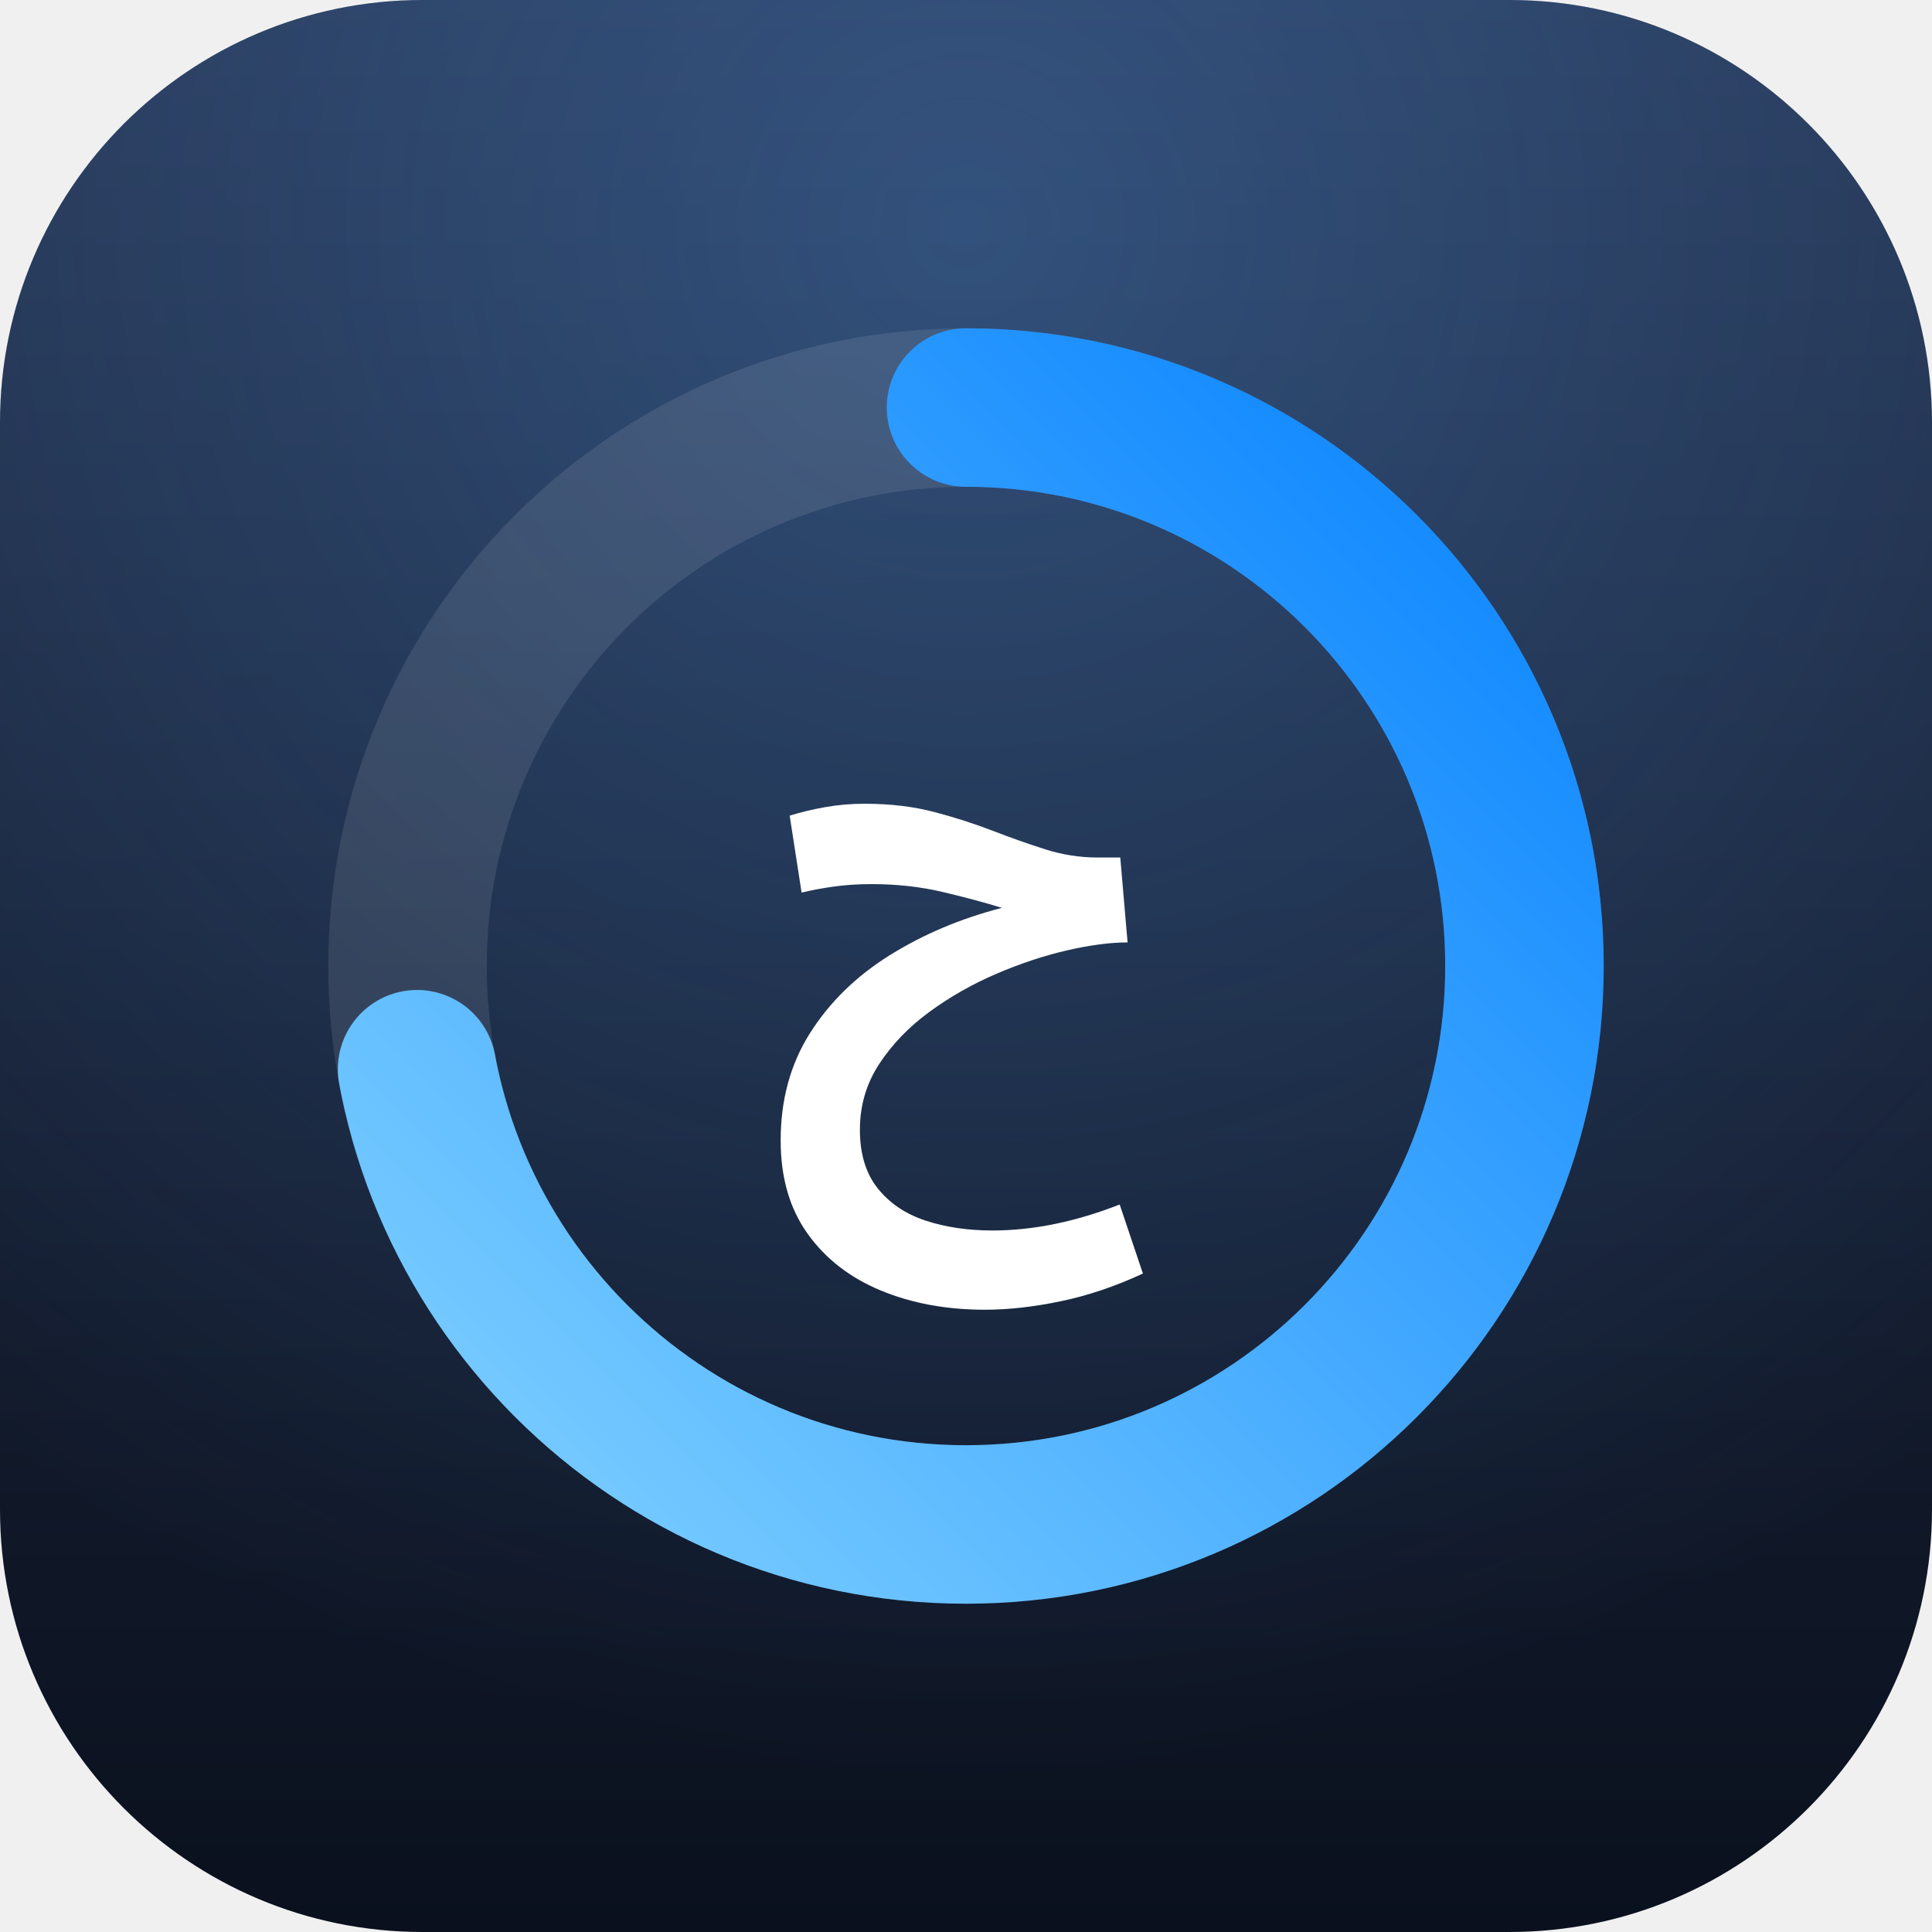
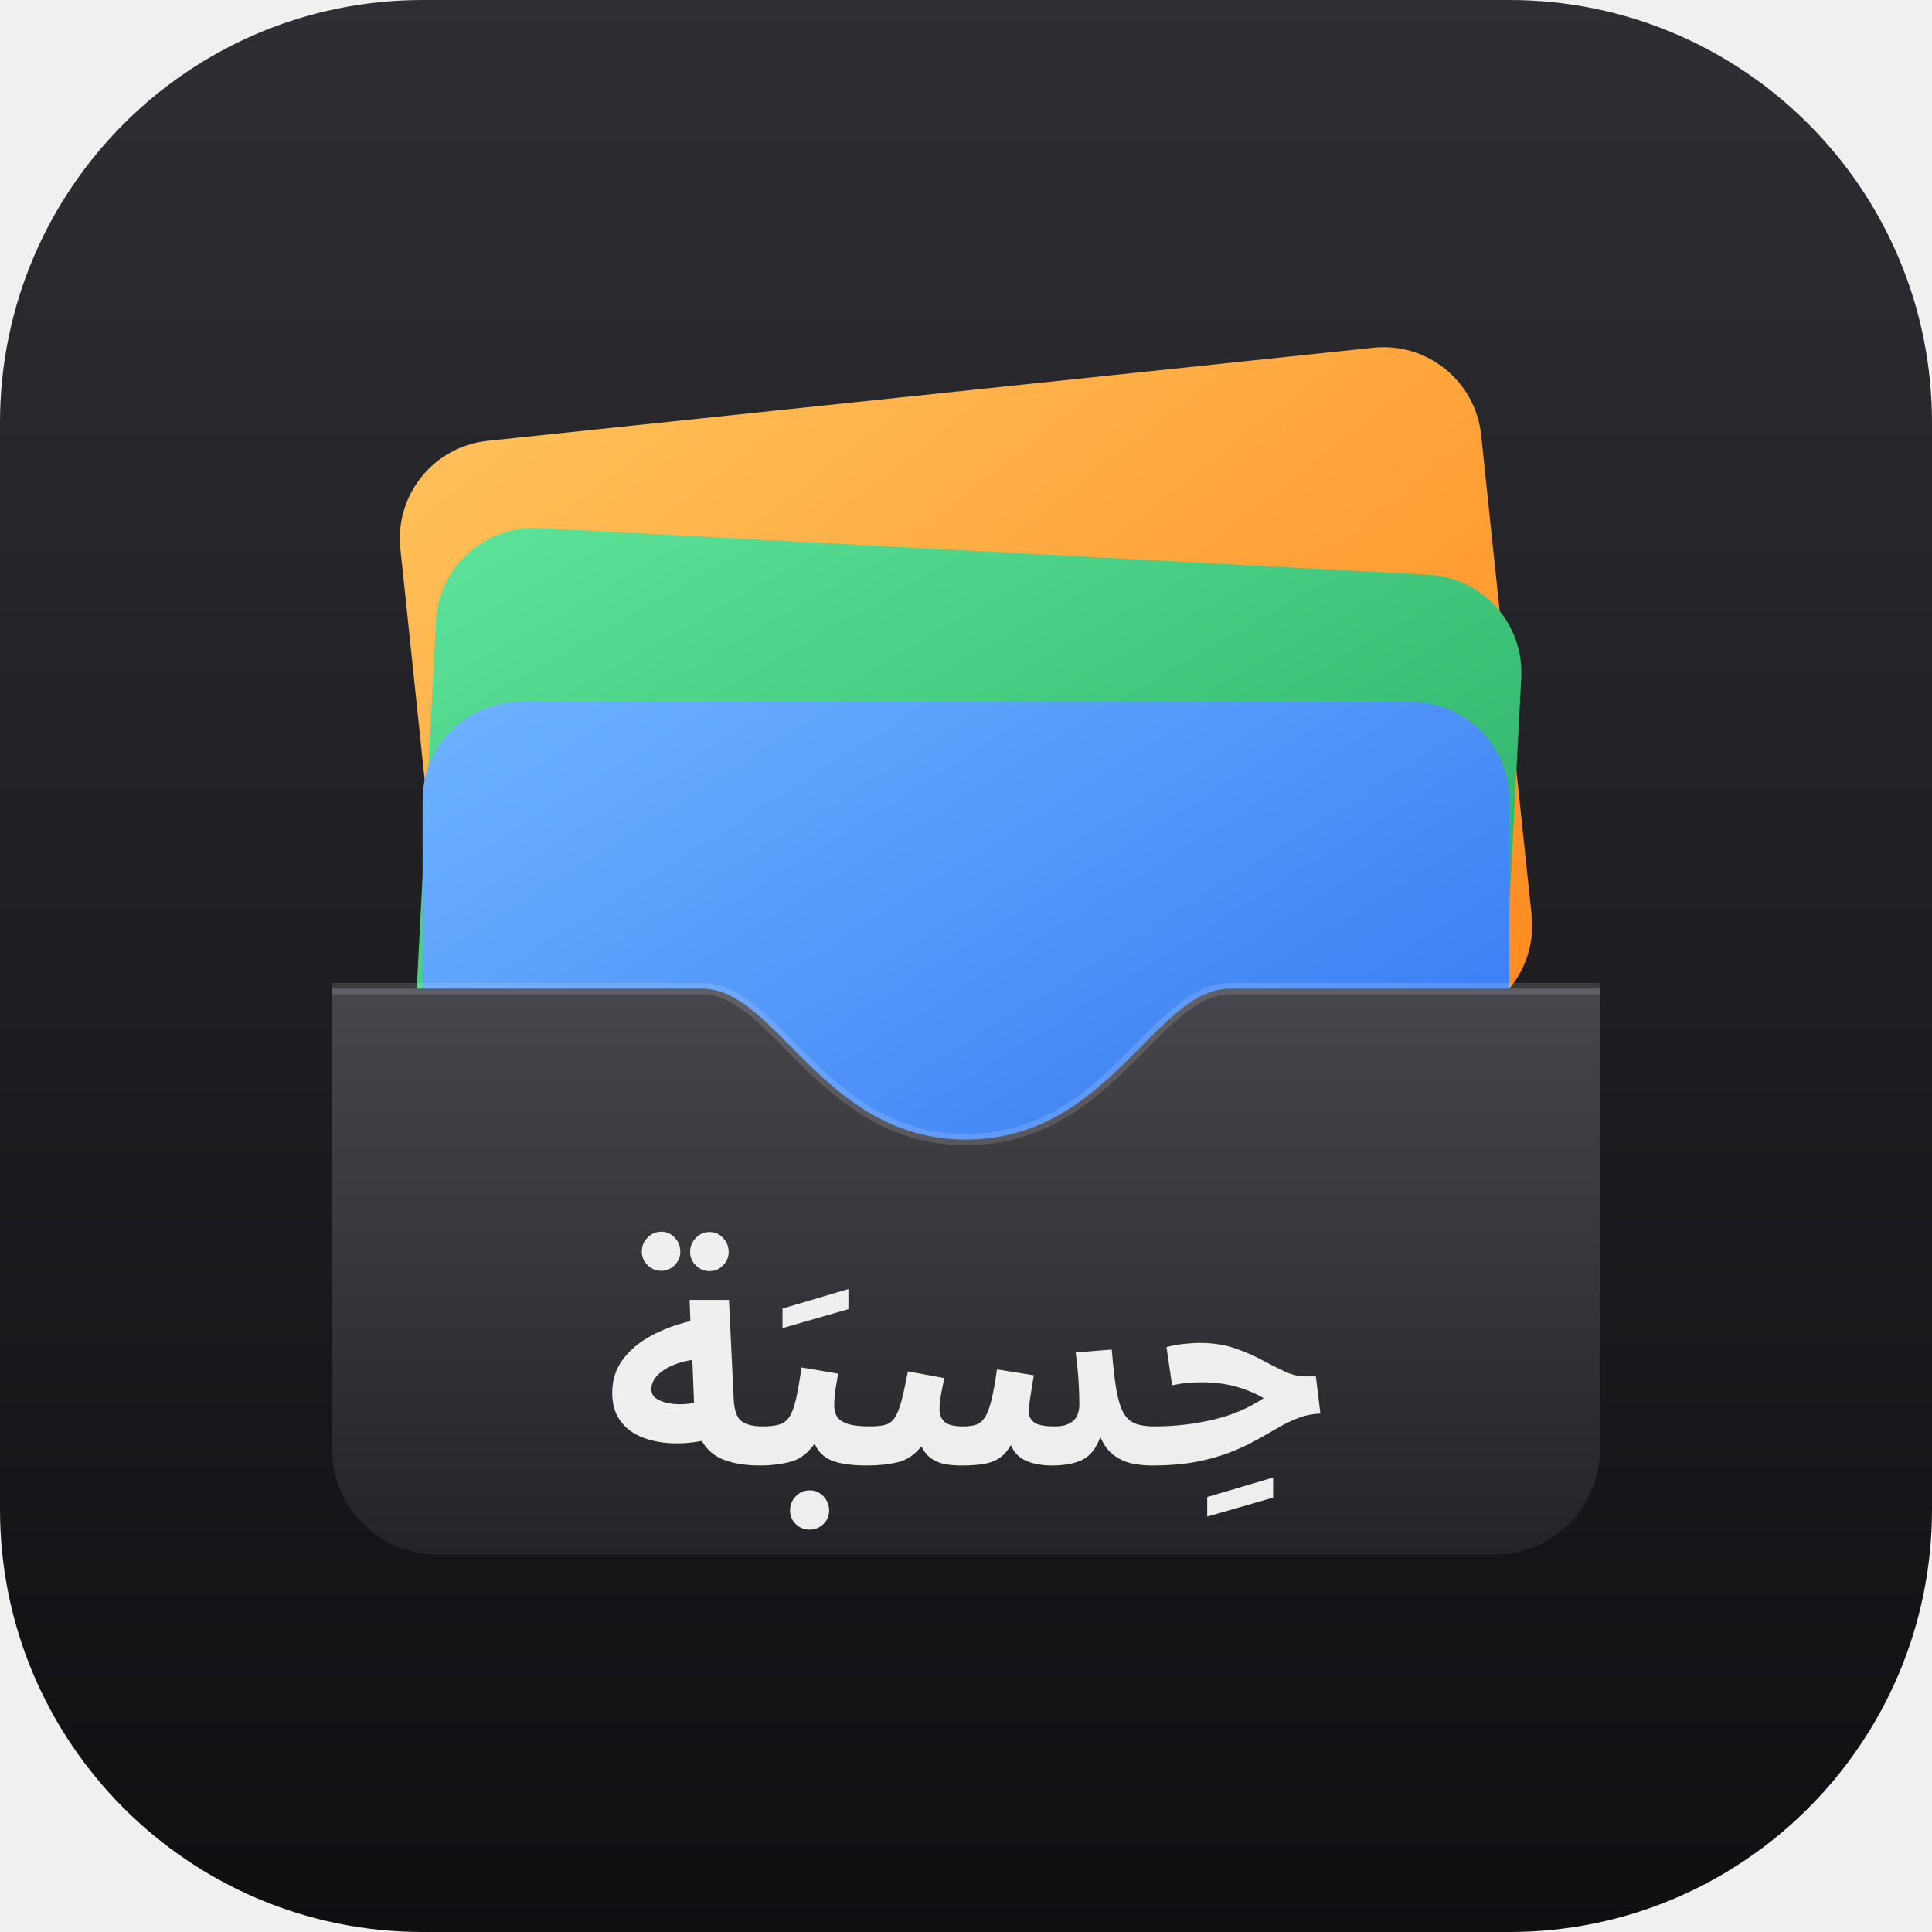
<svg xmlns="http://www.w3.org/2000/svg" viewBox="0 0 512 512">
  <defs>
    <linearGradient id="bg" x1="0" y1="0" x2="0" y2="1">
-       <stop offset="0" stop-color="#26334f" />
-       <stop offset="1" stop-color="#0a101d" />
+       <stop offset="0" stop-color="#2e2e33" />
+       <stop offset="1" stop-color="#0f0f12" />
    </linearGradient>
-     <linearGradient id="rg" x1="0" y1="0" x2="1" y2="1">
-       <stop offset="0" stop-color="#7fd0ff" />
-       <stop offset="1" stop-color="#0a84ff" />
+     <linearGradient id="c1" x1="0" y1="0" x2="1" y2="1">
+       <stop offset="0" stop-color="#ffc15a" />
+       <stop offset="1" stop-color="#ff8a1f" />
    </linearGradient>
-     <radialGradient id="gl" cx=".5" cy=".12" r=".8">
-       <stop offset="0" stop-color="#5aa9ff" stop-opacity=".28" />
-       <stop offset="1" stop-color="#5aa9ff" stop-opacity="0" />
-     </radialGradient>
+     <linearGradient id="c2" x1="0" y1="0" x2="1" y2="1">
+       <stop offset="0" stop-color="#5ee39a" />
+       <stop offset="1" stop-color="#1fa55a" />
+     </linearGradient>
+     <linearGradient id="c3" x1="0" y1="0" x2="1" y2="1">
+       <stop offset="0" stop-color="#6db3ff" />
+       <stop offset="1" stop-color="#2a6cf0" />
+     </linearGradient>
+     <linearGradient id="pk" x1="0" y1="0" x2="0" y2="1">
+       <stop offset="0" stop-color="#46464c" />
+       <stop offset="1" stop-color="#242428" />
+     </linearGradient>
  </defs>
  <rect width="512" height="512" rx="112" fill="url(#bg)" />
-   <rect width="512" height="512" rx="112" fill="url(#gl)" />
-   <circle cx="256" cy="256" r="148" fill="none" stroke="#fff" stroke-opacity=".1" stroke-width="42" />
-   <circle cx="256" cy="256" r="148" fill="none" stroke="url(#rg)" stroke-width="42" stroke-linecap="round" stroke-dasharray="670 930" transform="rotate(-90 256 256)" />
-   <text x="256" y="288" font-family="'Noto Sans Arabic', 'SF Arabic', Arial, sans-serif" font-size="150" font-weight="700" fill="#fff" text-anchor="middle">ح</text>
+   <rect x="112" y="104" width="288" height="180" rx="26" fill="url(#c1)" transform="rotate(-6 256 194)" />
+   <rect x="112" y="146" width="288" height="180" rx="26" fill="url(#c2)" transform="rotate(3 256 236)" />
+   <rect x="112" y="186" width="288" height="180" rx="26" fill="url(#c3)" />
+   <path d="M88 262H186C206 262 218 302 256 302C294 302 306 262 326 262H424V384A28 28 0 0 1 396 412H116A28 28 0 0 1 88 384Z" fill="url(#pk)" />
+   <path d="M88 262H186C206 262 218 302 256 302C294 302 306 262 326 262H424" fill="none" stroke="#fff" stroke-opacity=".14" stroke-width="3" />
+   <text x="256" y="388" font-family="'Noto Sans Arabic', sans-serif" font-size="74" font-weight="700" fill="#fff" fill-opacity=".92" text-anchor="middle">حِسبَة</text>
</svg>
